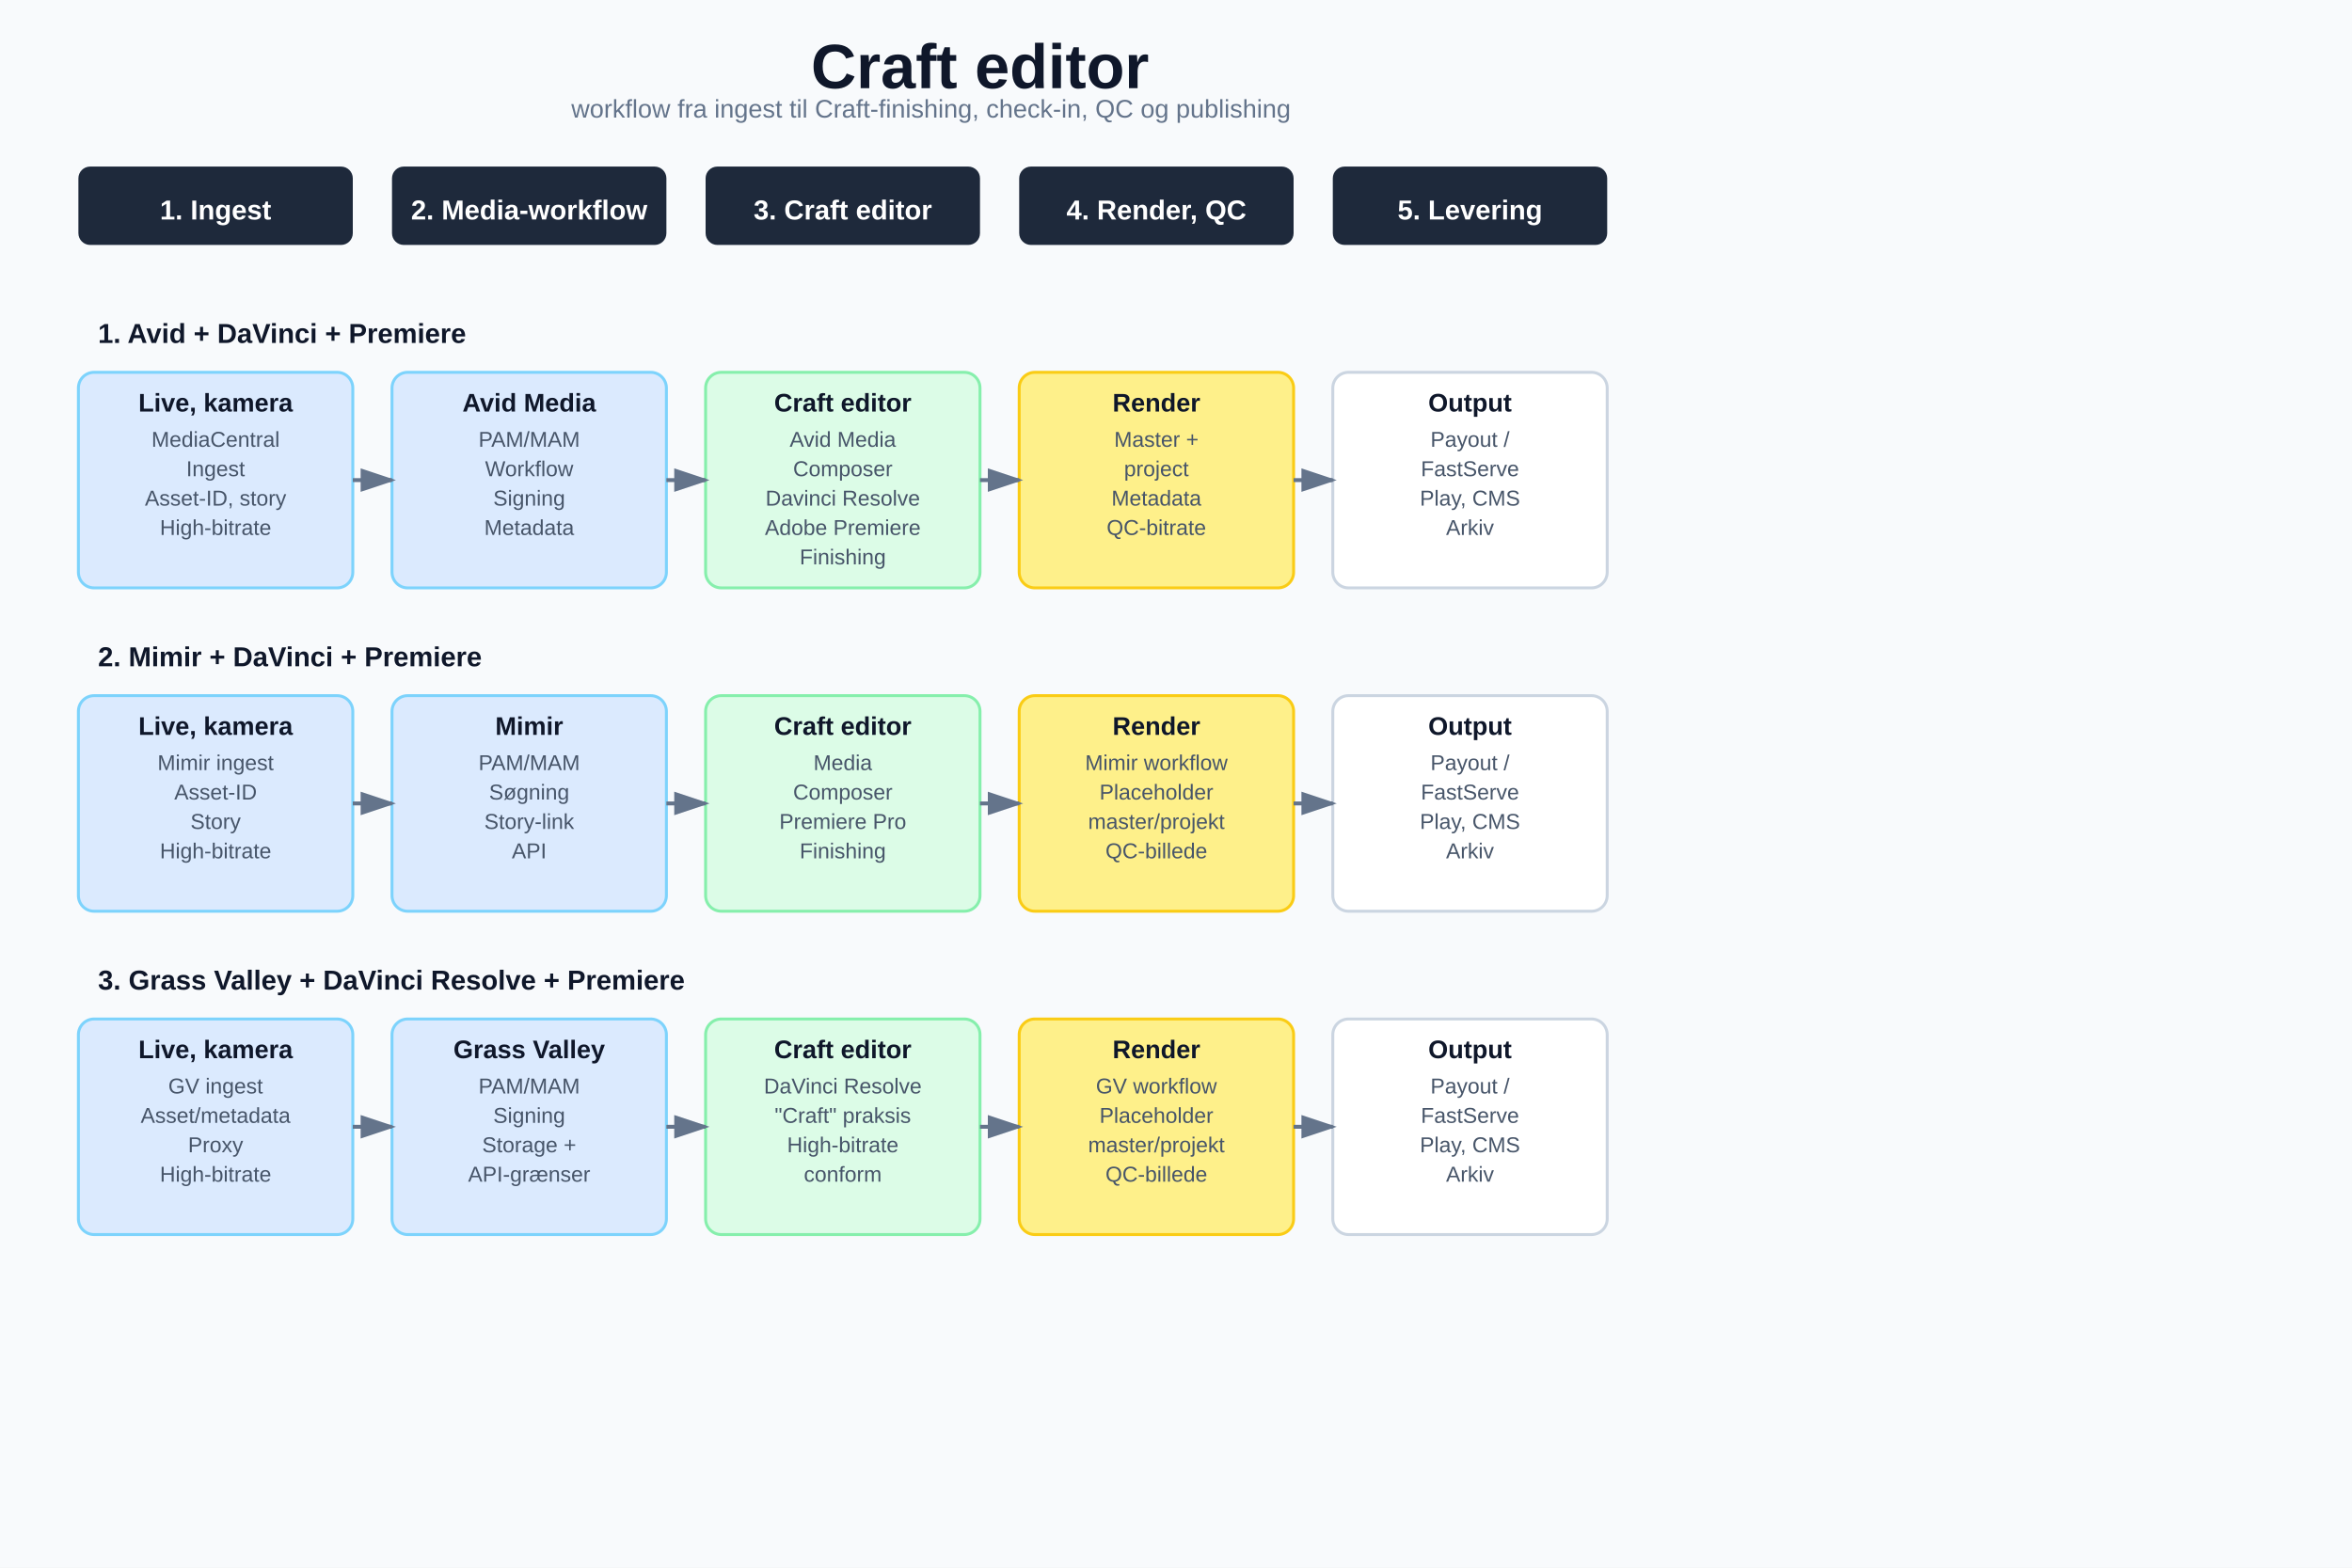
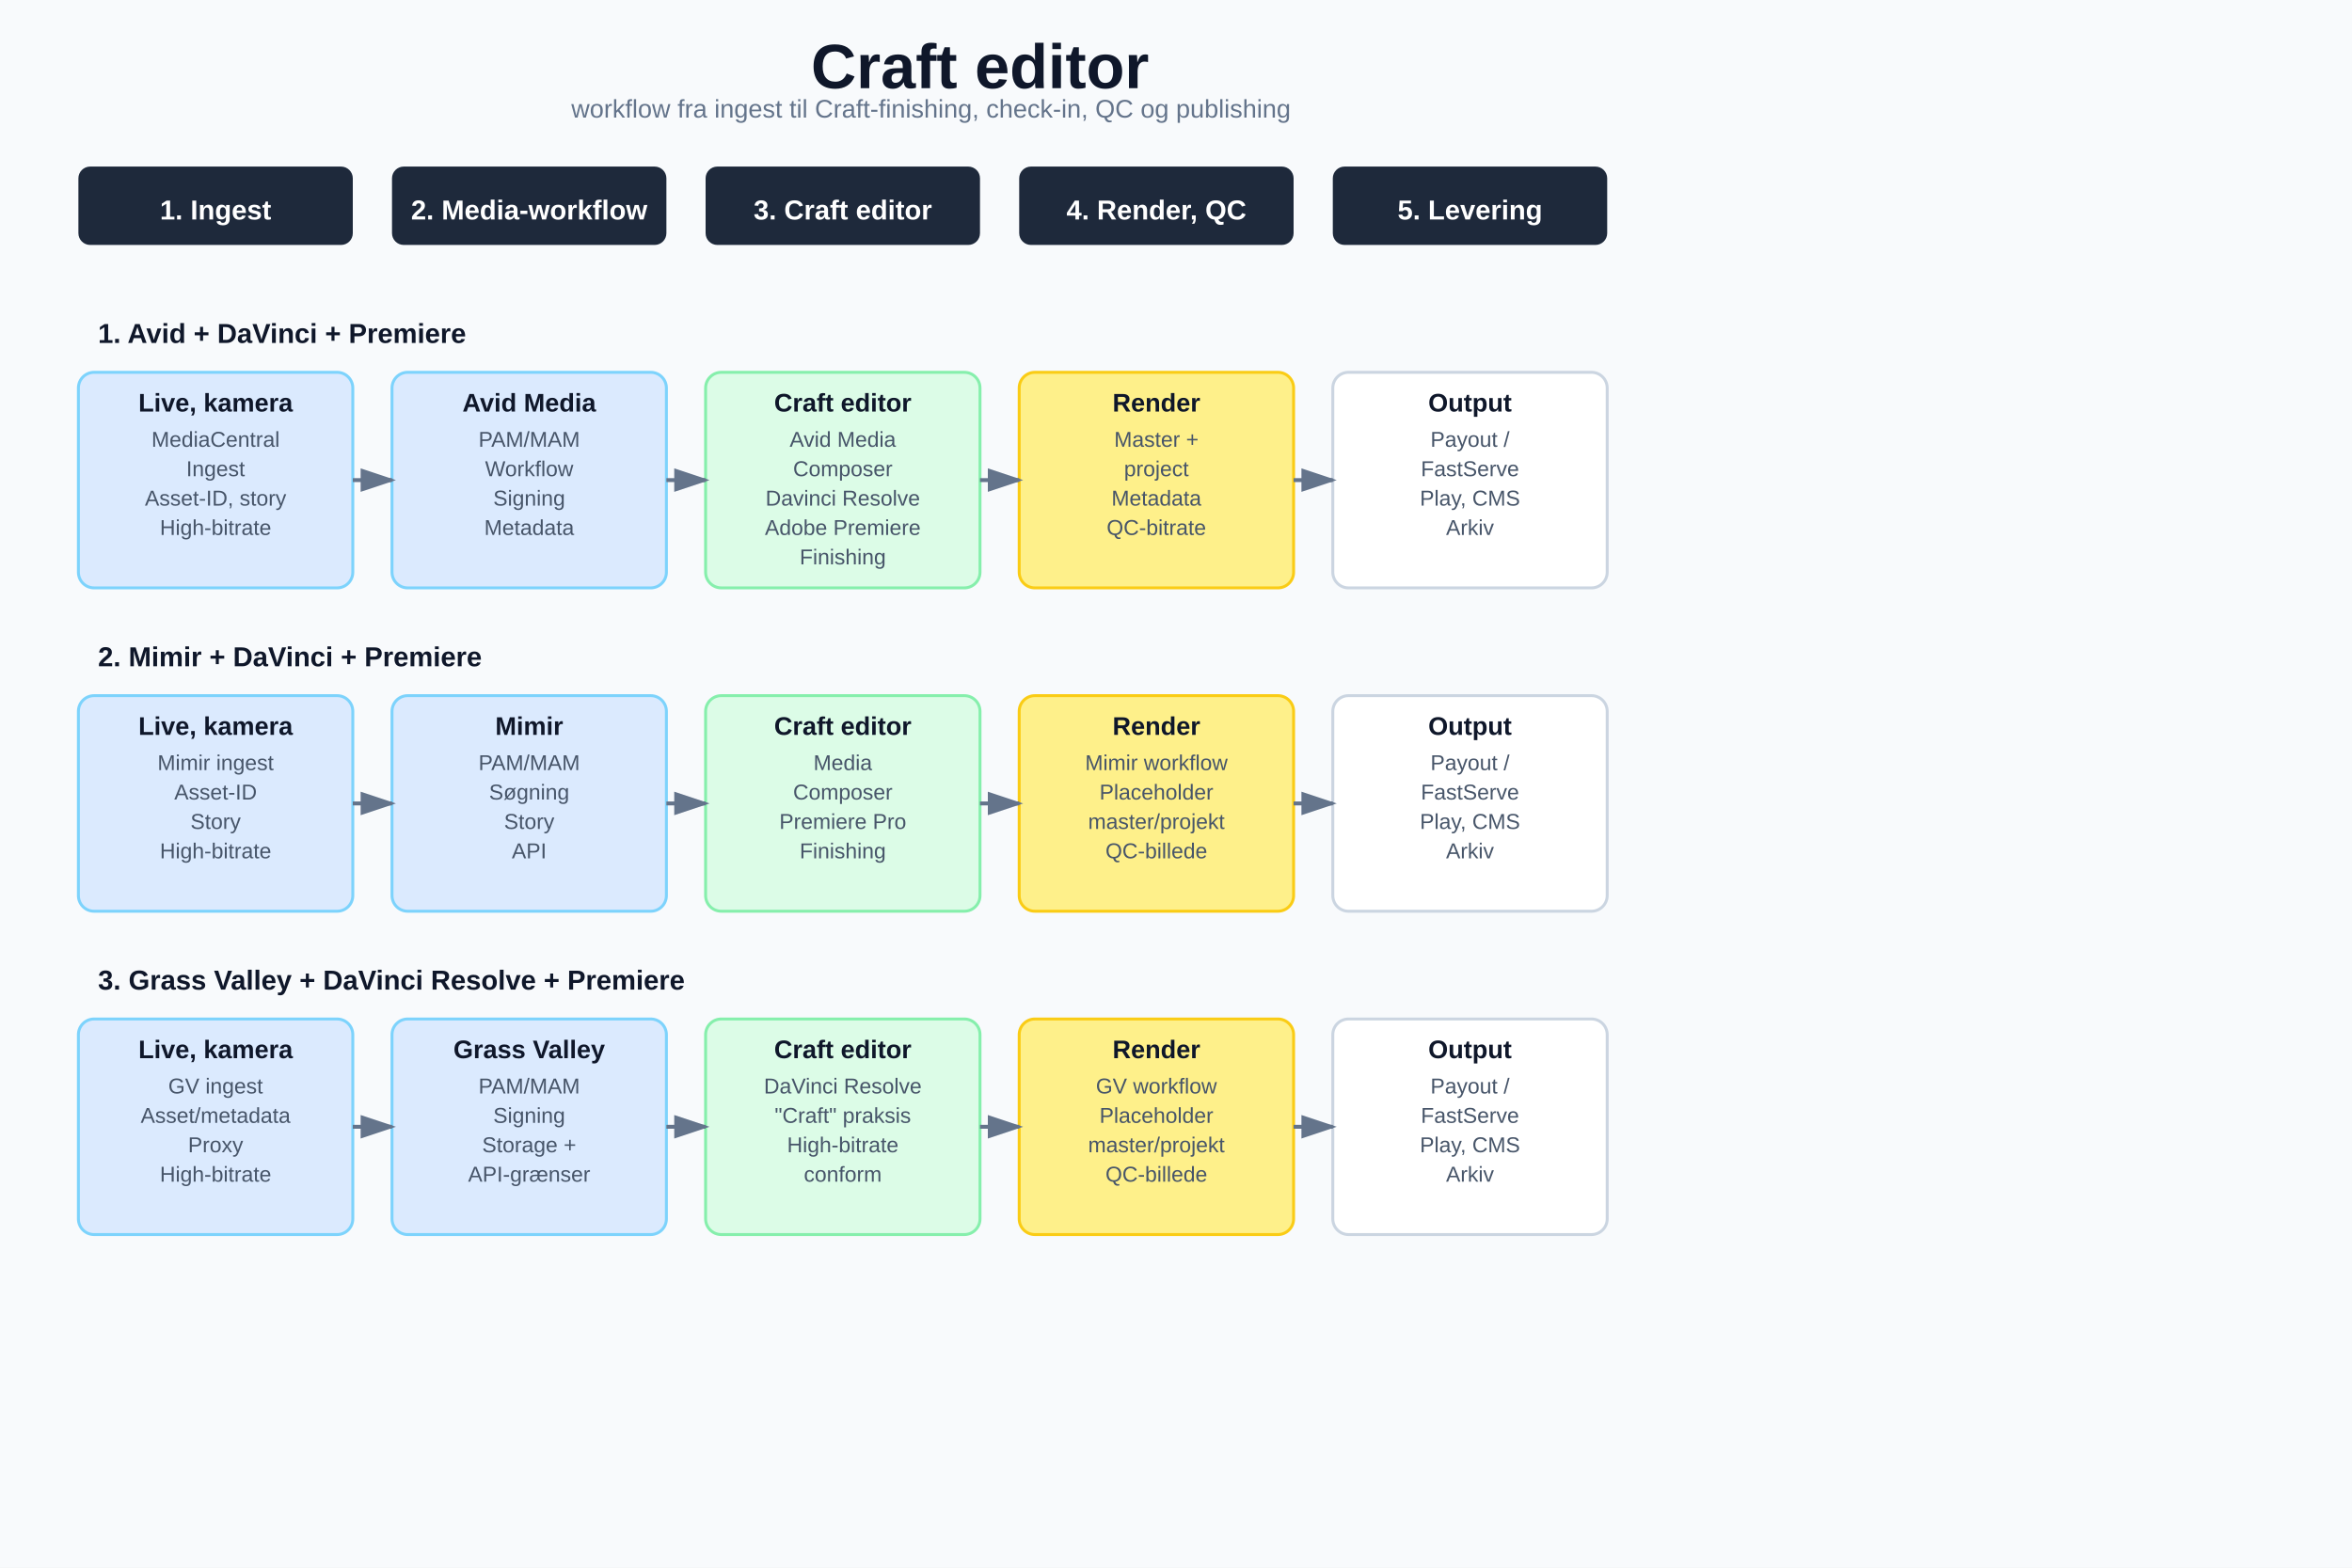
<svg xmlns="http://www.w3.org/2000/svg" width="1200" height="800" viewBox="0 0 1200 800" role="img" aria-labelledby="title desc">
  <defs>
    <style>
      .bg { fill: #f8fafc; }
      .title { font: 700 32px 'Segoe UI', Arial, sans-serif; fill: #0f172a; }
      .subtitle { font: 500 13px 'Segoe UI', Arial, sans-serif; fill: #64748b; }
      .stepHeaderBox { fill: #1e293b; stroke: none; }
      .stepHeaderText { font: 600 14px 'Segoe UI', Arial, sans-serif; fill: #ffffff; }
      .stepBox { fill: #ffffff; stroke: #cbd5e1; stroke-width: 1.5; }
      .boxTitle { font: 600 13px 'Segoe UI', Arial, sans-serif; fill: #0f172a; }
      .boxText { font: 400 11px 'Segoe UI', Arial, sans-serif; fill: #475569; }
      .arrow { stroke: #64748b; stroke-width: 2; fill: none; marker-end: url(#arrowHead); }
      .scenarioLabel { font: 600 14px 'Segoe UI', Arial, sans-serif; fill: #0f172a; }
      .boxBlue { fill: #dbeafe; stroke: #7dd3fc; stroke-width: 1.5; }
      .boxGreen { fill: #dcfce7; stroke: #86efac; stroke-width: 1.5; }
      .boxYellow { fill: #fef08a; stroke: #facc15; stroke-width: 1.5; }
    </style>
    <marker id="arrowHead" markerWidth="10" markerHeight="10" refX="8" refY="3" orient="auto" markerUnits="strokeWidth">
      <path d="M0,0 L0,6 L9,3 z" fill="#64748b" />
    </marker>
  </defs>
  <rect x="0" y="0" width="1200" height="800" class="bg" />
  <text x="500" y="45" text-anchor="middle" class="title">Craft editor</text>
  <text x="475" y="60" text-anchor="middle" class="subtitle">workflow fra ingest til Craft-finishing, check-in, QC og publishing</text>
  <rect class="stepHeaderBox" x="40" y="85" width="140" height="40" rx="6" ry="6" />
  <text x="110" y="112" text-anchor="middle" class="stepHeaderText">1. Ingest</text>
  <rect class="stepHeaderBox" x="200" y="85" width="140" height="40" rx="6" ry="6" />
  <text x="270" y="112" text-anchor="middle" class="stepHeaderText">2. Media-workflow</text>
  <rect class="stepHeaderBox" x="360" y="85" width="140" height="40" rx="6" ry="6" />
  <text x="430" y="112" text-anchor="middle" class="stepHeaderText">3. Craft editor</text>
  <rect class="stepHeaderBox" x="520" y="85" width="140" height="40" rx="6" ry="6" />
  <text x="590" y="112" text-anchor="middle" class="stepHeaderText">4. Render, QC</text>
  <rect class="stepHeaderBox" x="680" y="85" width="140" height="40" rx="6" ry="6" />
  <text x="750" y="112" text-anchor="middle" class="stepHeaderText">5. Levering</text>
  <text x="50" y="175" class="scenarioLabel">1. Avid + DaVinci + Premiere</text>
  <rect class="stepBox boxBlue" x="40" y="190" width="140" height="110" rx="8" ry="8" />
  <text x="110" y="210" text-anchor="middle" class="boxTitle">Live, kamera</text>
  <text x="110" y="228" text-anchor="middle" class="boxText">MediaCentral</text>
  <text x="110" y="243" text-anchor="middle" class="boxText">Ingest</text>
  <text x="110" y="258" text-anchor="middle" class="boxText">Asset-ID, story</text>
  <text x="110" y="273" text-anchor="middle" class="boxText">High-bitrate</text>
  <rect class="stepBox boxBlue" x="200" y="190" width="140" height="110" rx="8" ry="8" />
  <text x="270" y="210" text-anchor="middle" class="boxTitle">Avid Media</text>
  <text x="270" y="228" text-anchor="middle" class="boxText">PAM/MAM</text>
  <text x="270" y="243" text-anchor="middle" class="boxText">Workflow</text>
  <text x="270" y="258" text-anchor="middle" class="boxText">Signing</text>
  <text x="270" y="273" text-anchor="middle" class="boxText">Metadata</text>
  <rect class="stepBox boxGreen" x="360" y="190" width="140" height="110" rx="8" ry="8" />
  <text x="430" y="210" text-anchor="middle" class="boxTitle">Craft editor</text>
  <text x="430" y="228" text-anchor="middle" class="boxText">Avid Media</text>
  <text x="430" y="243" text-anchor="middle" class="boxText">Composer</text>
  <text x="430" y="258" text-anchor="middle" class="boxText">Davinci Resolve</text>
  <text x="430" y="273" text-anchor="middle" class="boxText">Adobe Premiere</text>
  <text x="430" y="288" text-anchor="middle" class="boxText">Finishing</text>
  <rect class="stepBox boxYellow" x="520" y="190" width="140" height="110" rx="8" ry="8" />
  <text x="590" y="210" text-anchor="middle" class="boxTitle">Render</text>
  <text x="590" y="228" text-anchor="middle" class="boxText">Master +</text>
  <text x="590" y="243" text-anchor="middle" class="boxText">project</text>
  <text x="590" y="258" text-anchor="middle" class="boxText">Metadata</text>
  <text x="590" y="273" text-anchor="middle" class="boxText">QC-bitrate</text>
  <rect class="stepBox" x="680" y="190" width="140" height="110" rx="8" ry="8" />
  <text x="750" y="210" text-anchor="middle" class="boxTitle">Output</text>
  <text x="750" y="228" text-anchor="middle" class="boxText">Payout /</text>
  <text x="750" y="243" text-anchor="middle" class="boxText">FastServe</text>
  <text x="750" y="258" text-anchor="middle" class="boxText">Play, CMS</text>
  <text x="750" y="273" text-anchor="middle" class="boxText">Arkiv</text>
  <path class="arrow" d="M180 245 L200 245" />
  <path class="arrow" d="M340 245 L360 245" />
  <path class="arrow" d="M500 245 L520 245" />
  <path class="arrow" d="M660 245 L680 245" />
  <text x="50" y="340" class="scenarioLabel">2. Mimir + DaVinci + Premiere</text>
  <rect class="stepBox boxBlue" x="40" y="355" width="140" height="110" rx="8" ry="8" />
  <text x="110" y="375" text-anchor="middle" class="boxTitle">Live, kamera</text>
  <text x="110" y="393" text-anchor="middle" class="boxText">Mimir ingest</text>
  <text x="110" y="408" text-anchor="middle" class="boxText">Asset-ID</text>
  <text x="110" y="423" text-anchor="middle" class="boxText">Story</text>
  <text x="110" y="438" text-anchor="middle" class="boxText">High-bitrate</text>
  <rect class="stepBox boxBlue" x="200" y="355" width="140" height="110" rx="8" ry="8" />
  <text x="270" y="375" text-anchor="middle" class="boxTitle">Mimir</text>
  <text x="270" y="393" text-anchor="middle" class="boxText">PAM/MAM</text>
  <text x="270" y="408" text-anchor="middle" class="boxText">Søgning</text>
-   <text x="270" y="423" text-anchor="middle" class="boxText">Story-link</text>
+   <text x="270" y="423" text-anchor="middle" class="boxText">Story</text>
  <text x="270" y="438" text-anchor="middle" class="boxText">API</text>
  <rect class="stepBox boxGreen" x="360" y="355" width="140" height="110" rx="8" ry="8" />
  <text x="430" y="375" text-anchor="middle" class="boxTitle">Craft editor</text>
  <text x="430" y="393" text-anchor="middle" class="boxText">Media</text>
  <text x="430" y="408" text-anchor="middle" class="boxText">Composer</text>
  <text x="430" y="423" text-anchor="middle" class="boxText">Premiere Pro</text>
  <text x="430" y="438" text-anchor="middle" class="boxText">Finishing</text>
  <rect class="stepBox boxYellow" x="520" y="355" width="140" height="110" rx="8" ry="8" />
  <text x="590" y="375" text-anchor="middle" class="boxTitle">Render</text>
  <text x="590" y="393" text-anchor="middle" class="boxText">Mimir workflow</text>
  <text x="590" y="408" text-anchor="middle" class="boxText">Placeholder</text>
  <text x="590" y="423" text-anchor="middle" class="boxText">master/projekt</text>
  <text x="590" y="438" text-anchor="middle" class="boxText">QC-billede</text>
  <rect class="stepBox" x="680" y="355" width="140" height="110" rx="8" ry="8" />
  <text x="750" y="375" text-anchor="middle" class="boxTitle">Output</text>
  <text x="750" y="393" text-anchor="middle" class="boxText">Payout /</text>
  <text x="750" y="408" text-anchor="middle" class="boxText">FastServe</text>
  <text x="750" y="423" text-anchor="middle" class="boxText">Play, CMS</text>
  <text x="750" y="438" text-anchor="middle" class="boxText">Arkiv</text>
  <path class="arrow" d="M180 410 L200 410" />
  <path class="arrow" d="M340 410 L360 410" />
  <path class="arrow" d="M500 410 L520 410" />
  <path class="arrow" d="M660 410 L680 410" />
  <text x="50" y="505" class="scenarioLabel">3. Grass Valley + DaVinci Resolve + Premiere</text>
  <rect class="stepBox boxBlue" x="40" y="520" width="140" height="110" rx="8" ry="8" />
  <text x="110" y="540" text-anchor="middle" class="boxTitle">Live, kamera</text>
  <text x="110" y="558" text-anchor="middle" class="boxText">GV ingest</text>
  <text x="110" y="573" text-anchor="middle" class="boxText">Asset/metadata</text>
  <text x="110" y="588" text-anchor="middle" class="boxText">Proxy</text>
  <text x="110" y="603" text-anchor="middle" class="boxText">High-bitrate</text>
  <rect class="stepBox boxBlue" x="200" y="520" width="140" height="110" rx="8" ry="8" />
  <text x="270" y="540" text-anchor="middle" class="boxTitle">Grass Valley</text>
  <text x="270" y="558" text-anchor="middle" class="boxText">PAM/MAM</text>
  <text x="270" y="573" text-anchor="middle" class="boxText">Signing</text>
  <text x="270" y="588" text-anchor="middle" class="boxText">Storage +</text>
  <text x="270" y="603" text-anchor="middle" class="boxText">API-grænser</text>
  <rect class="stepBox boxGreen" x="360" y="520" width="140" height="110" rx="8" ry="8" />
  <text x="430" y="540" text-anchor="middle" class="boxTitle">Craft editor</text>
  <text x="430" y="558" text-anchor="middle" class="boxText">DaVinci Resolve</text>
  <text x="430" y="573" text-anchor="middle" class="boxText">"Craft" praksis</text>
  <text x="430" y="588" text-anchor="middle" class="boxText">High-bitrate</text>
  <text x="430" y="603" text-anchor="middle" class="boxText">conform</text>
  <rect class="stepBox boxYellow" x="520" y="520" width="140" height="110" rx="8" ry="8" />
  <text x="590" y="540" text-anchor="middle" class="boxTitle">Render</text>
  <text x="590" y="558" text-anchor="middle" class="boxText">GV workflow</text>
  <text x="590" y="573" text-anchor="middle" class="boxText">Placeholder</text>
  <text x="590" y="588" text-anchor="middle" class="boxText">master/projekt</text>
  <text x="590" y="603" text-anchor="middle" class="boxText">QC-billede</text>
  <rect class="stepBox" x="680" y="520" width="140" height="110" rx="8" ry="8" />
  <text x="750" y="540" text-anchor="middle" class="boxTitle">Output</text>
  <text x="750" y="558" text-anchor="middle" class="boxText">Payout /</text>
  <text x="750" y="573" text-anchor="middle" class="boxText">FastServe</text>
  <text x="750" y="588" text-anchor="middle" class="boxText">Play, CMS</text>
  <text x="750" y="603" text-anchor="middle" class="boxText">Arkiv</text>
  <path class="arrow" d="M180 575 L200 575" />
  <path class="arrow" d="M340 575 L360 575" />
  <path class="arrow" d="M500 575 L520 575" />
  <path class="arrow" d="M660 575 L680 575" />
</svg>
